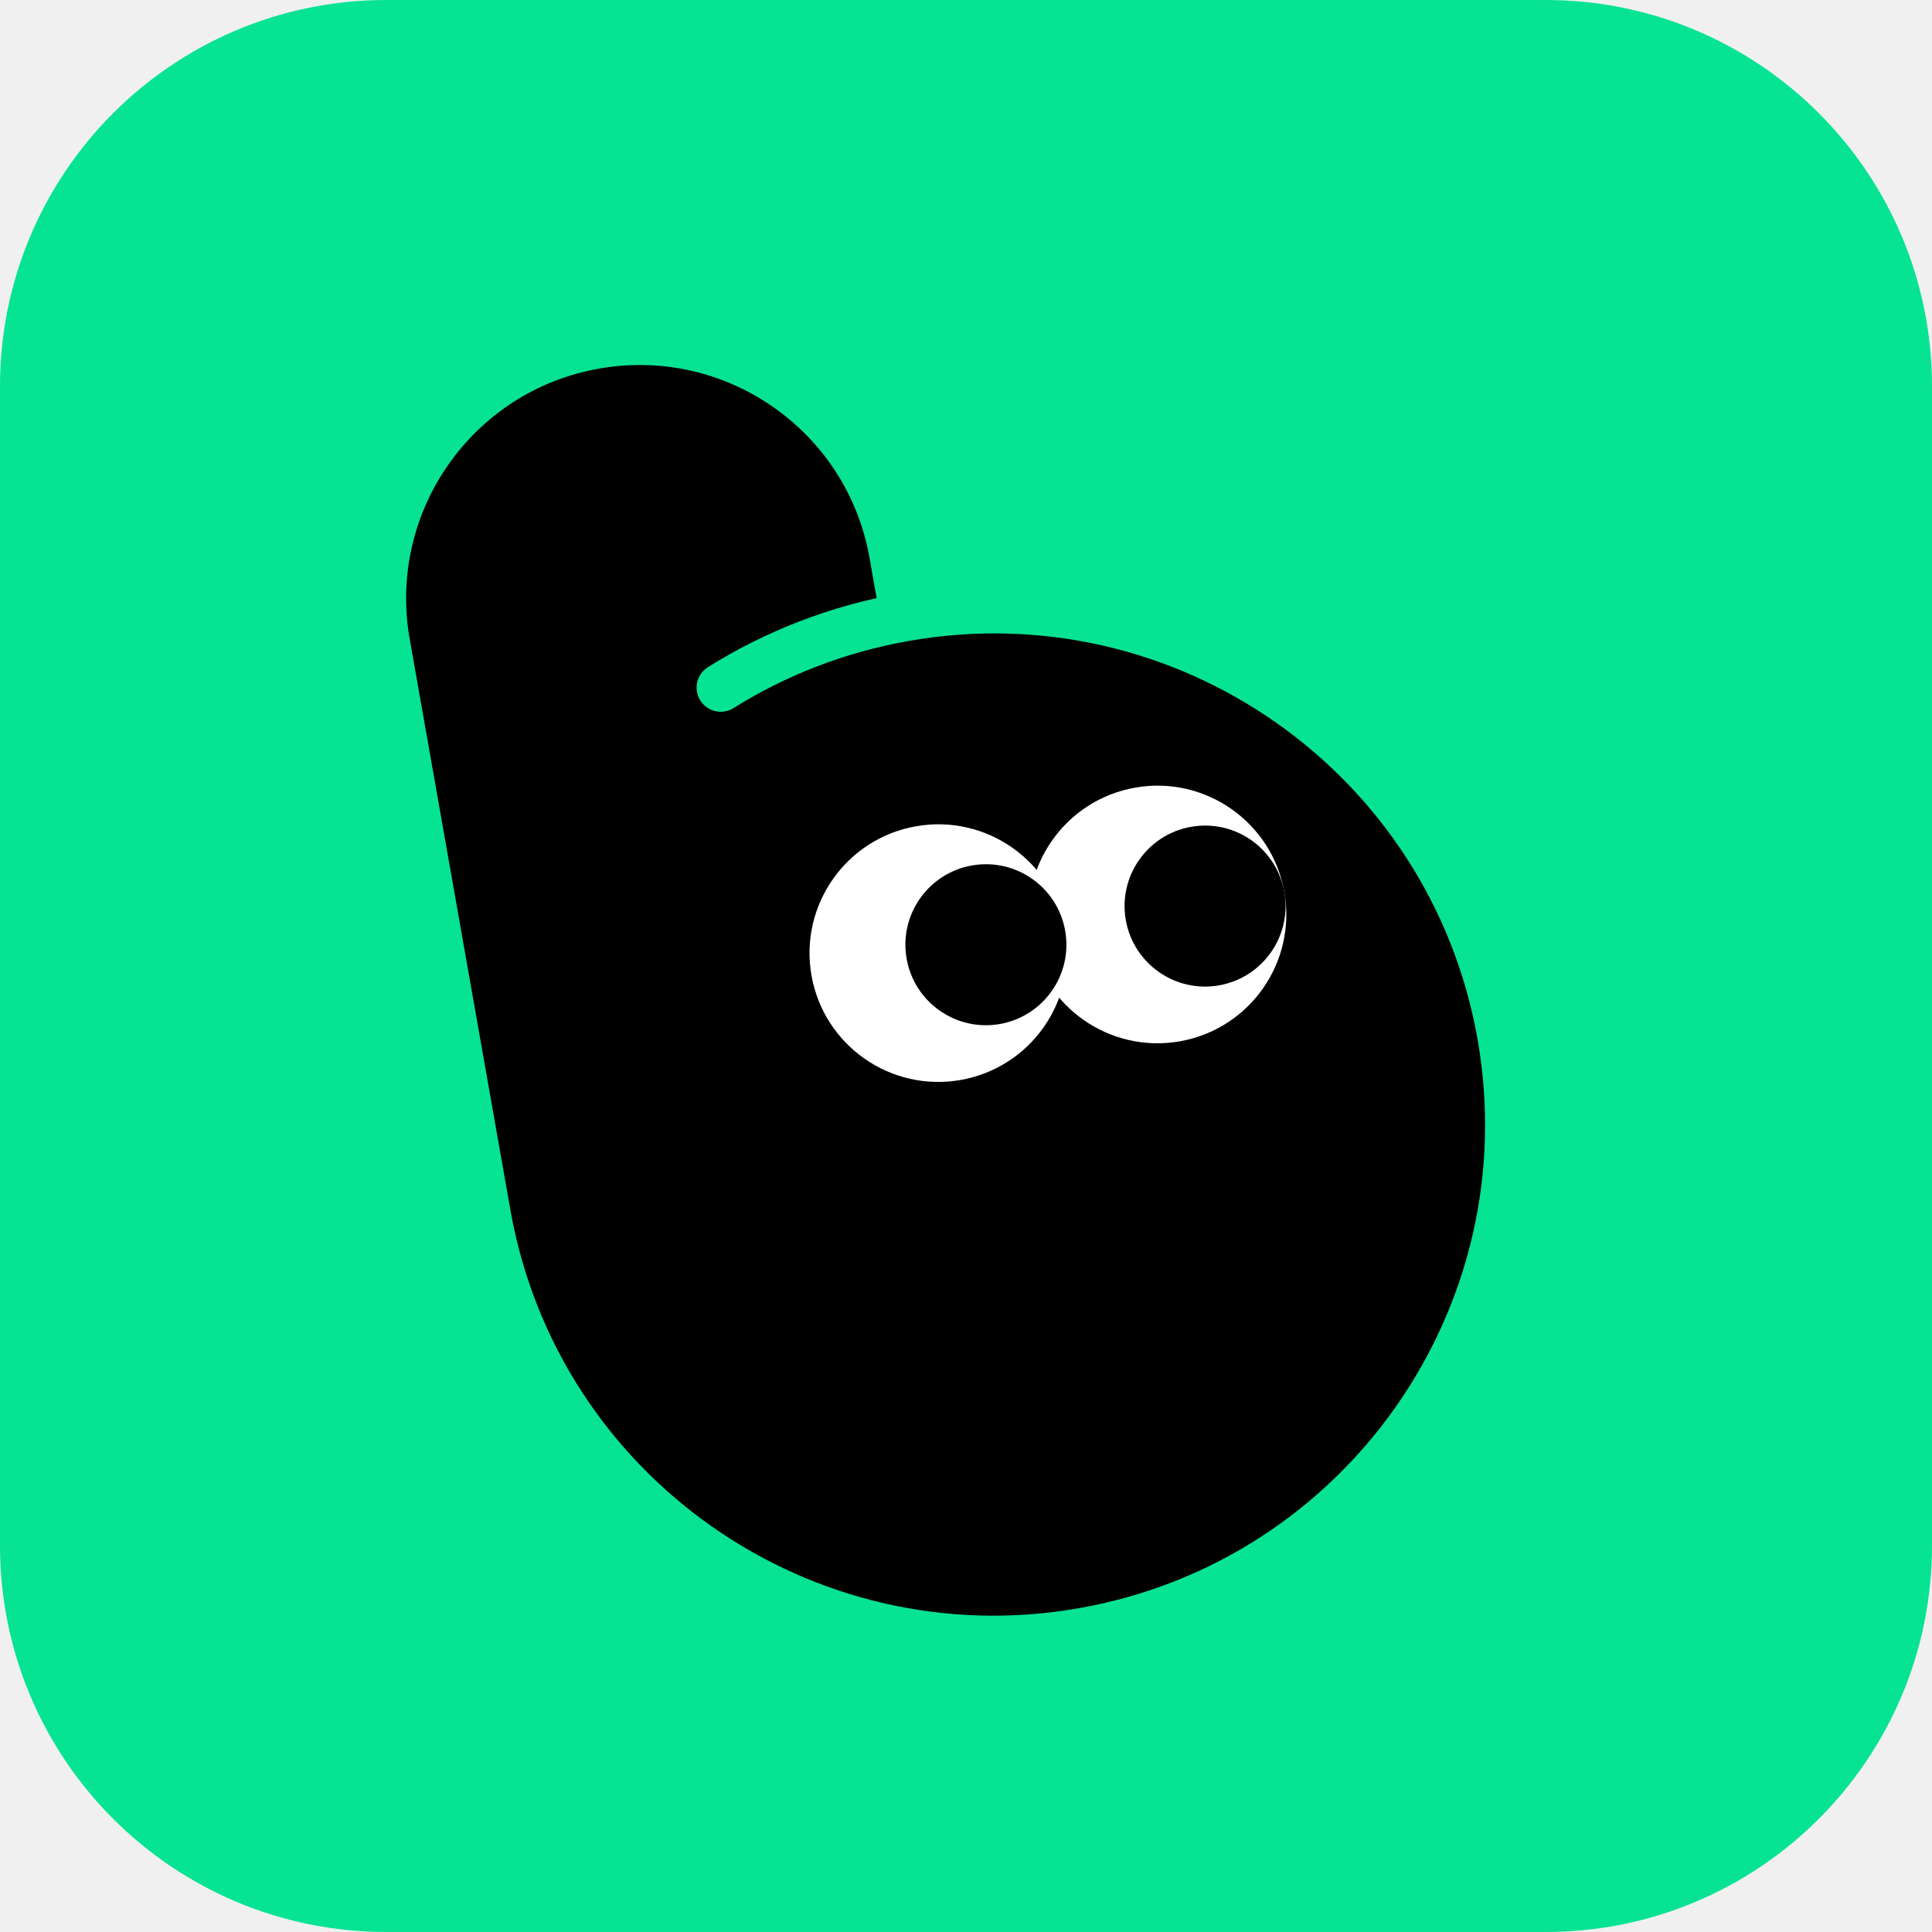
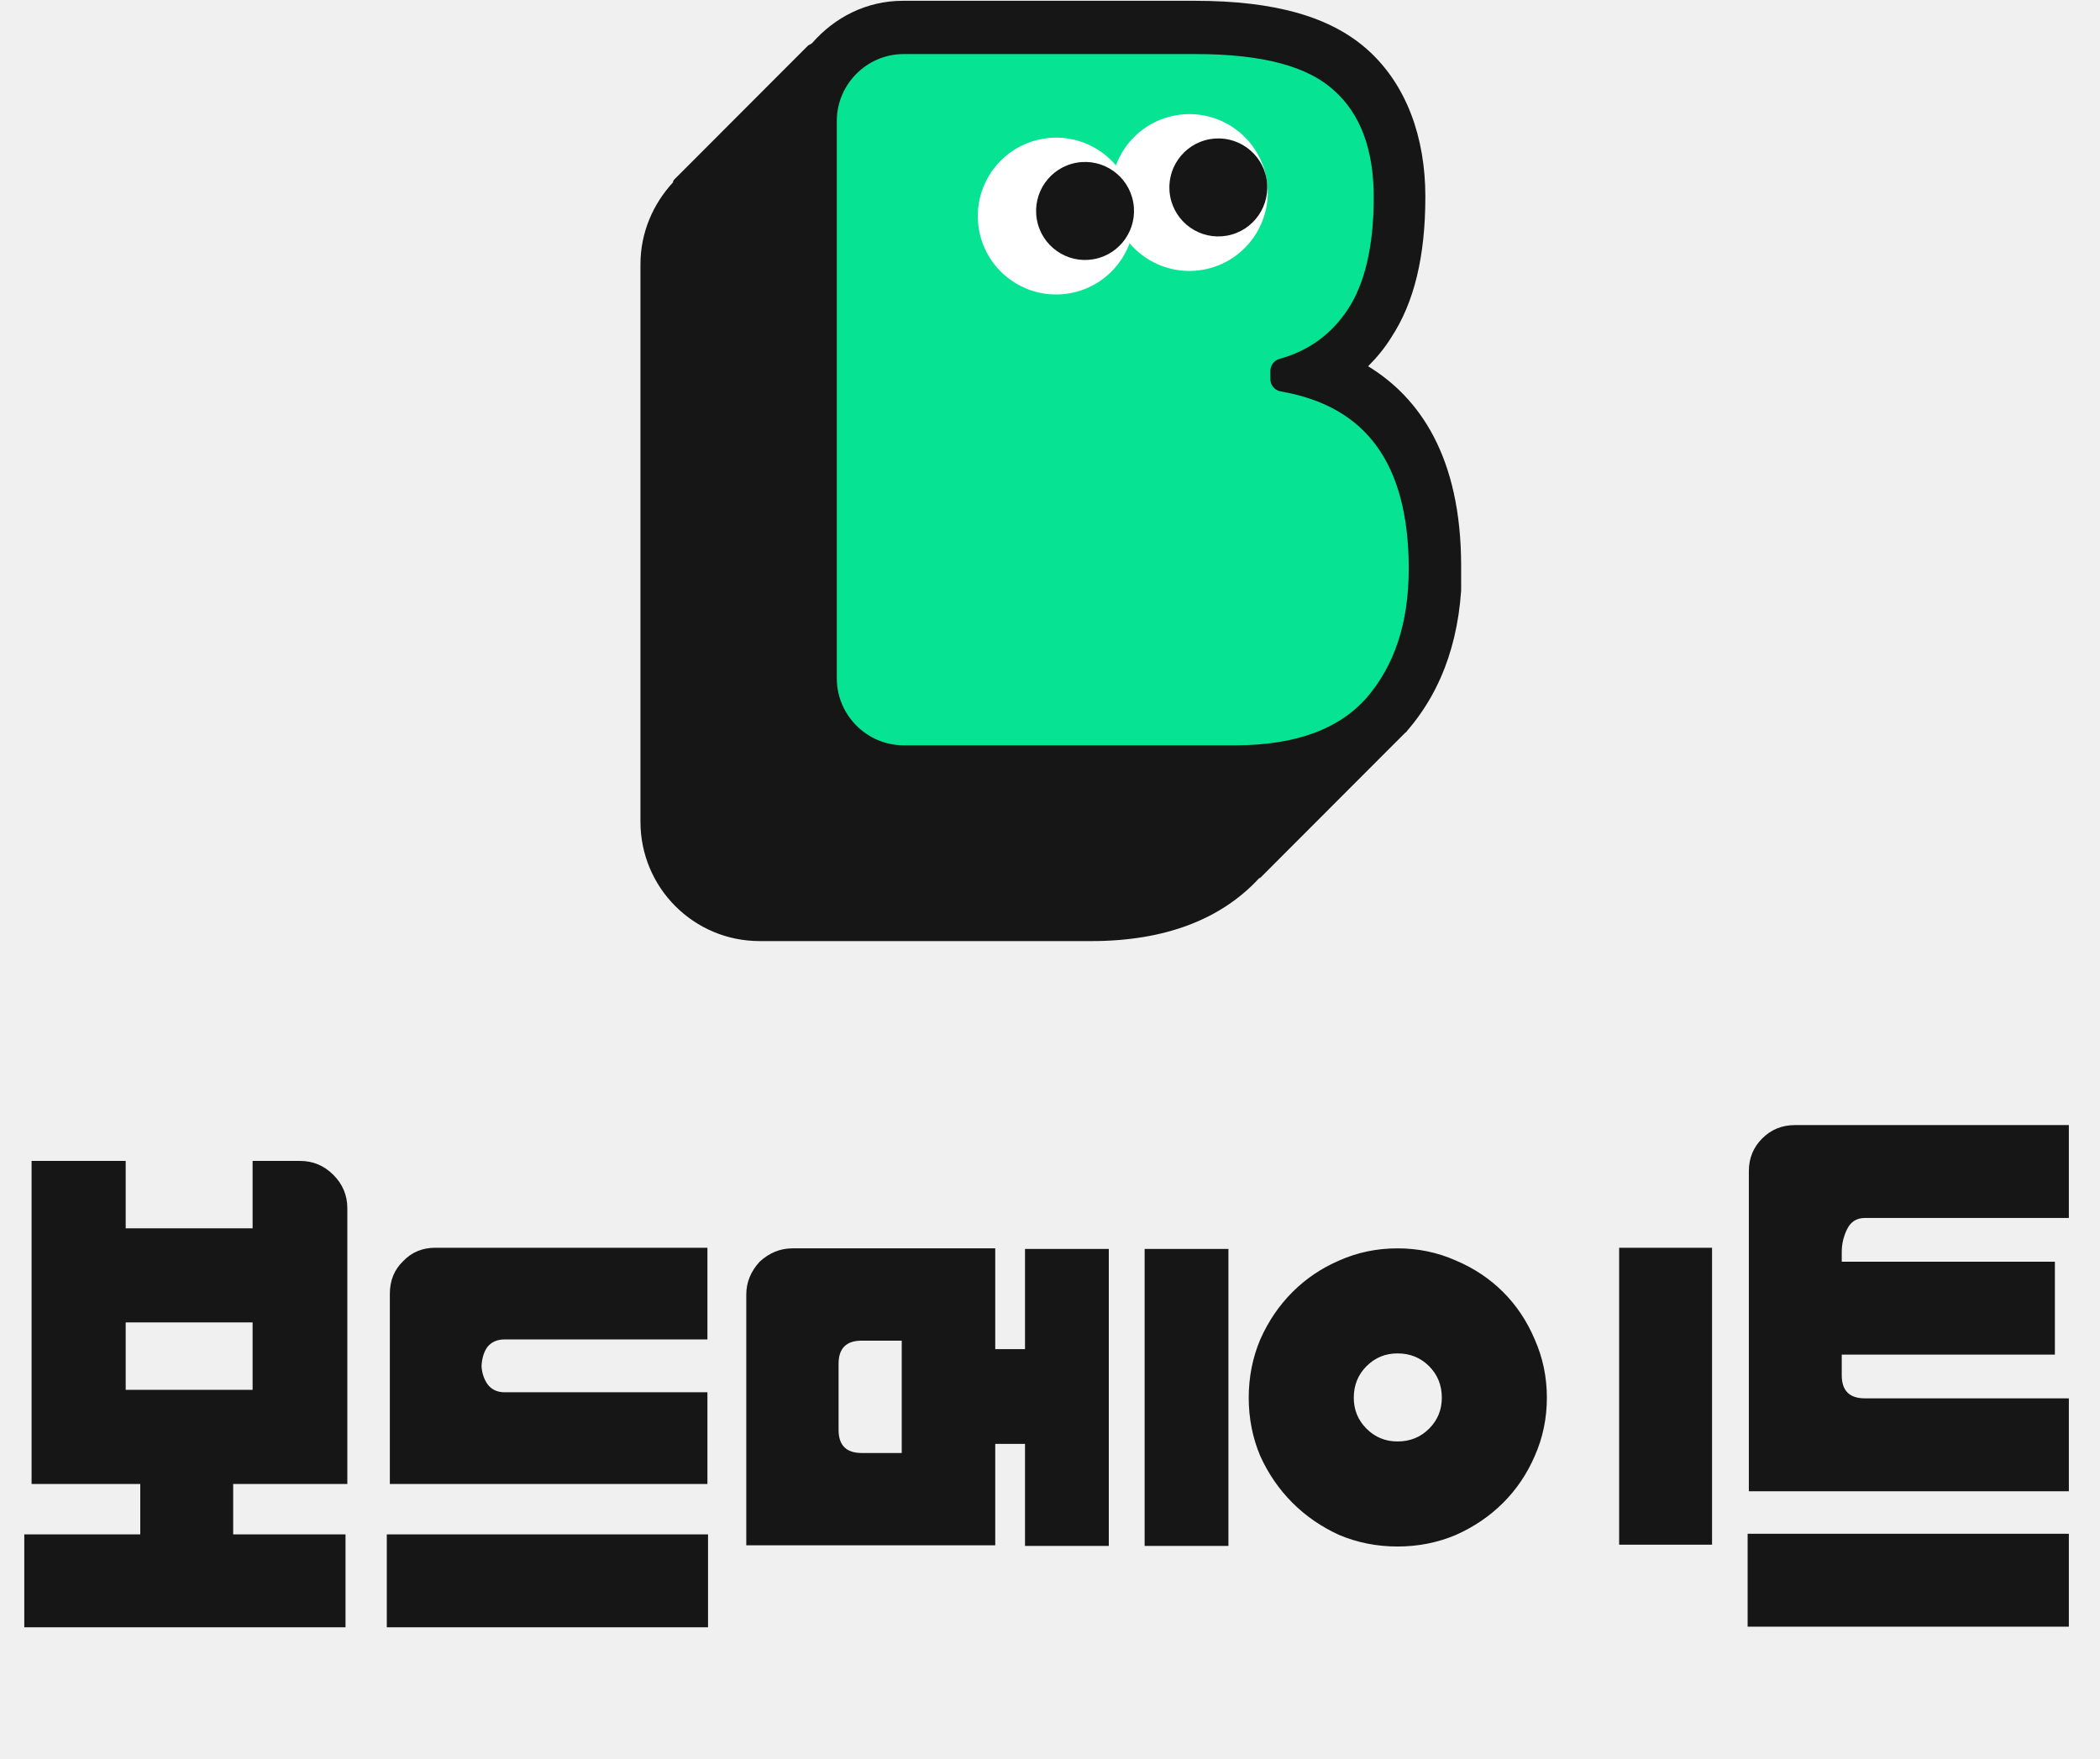
- <svg xmlns="http://www.w3.org/2000/svg" width="140" height="140" viewBox="0 0 140 140" fill="none">
-   <rect width="140" height="140" rx="28" fill="#06E393" />
-   <path d="M27.966 46.61C26.176 36.458 32.956 26.776 43.108 24.986C53.261 23.196 62.943 29.975 64.733 40.127L72.026 81.489L35.26 87.972L27.966 46.61Z" fill="black" stroke="#06E393" stroke-width="2.333" />
-   <circle cx="72.026" cy="81.489" r="37.333" transform="rotate(-10 72.0259 81.4893)" fill="black" />
-   <path d="M35.26 87.972C38.84 108.278 58.203 121.836 78.509 118.255C98.814 114.675 112.372 95.312 108.792 75.006C105.212 54.701 85.848 41.143 65.543 44.723C60.667 45.583 56.181 47.353 52.227 49.827" stroke="#06E393" stroke-width="3.5" stroke-linecap="round" />
-   <path d="M35.26 87.972L27.966 46.61C26.176 36.458 32.956 26.776 43.108 24.986C53.261 23.196 62.943 29.975 64.733 40.127L65.543 44.723" stroke="#06E393" stroke-width="3.5" />
-   <circle cx="9.333" cy="9.333" r="9.333" transform="matrix(-0.984808 0.173648 0.173648 0.984808 91.4478 55.4543)" fill="white" />
-   <circle cx="5.833" cy="5.833" r="5.833" transform="matrix(-0.984808 0.173648 0.173648 0.984808 92.0556 58.901)" fill="black" />
-   <circle cx="9.333" cy="9.333" r="9.333" transform="matrix(-0.984808 0.173648 0.173648 0.984808 75.5657 58.2547)" fill="white" />
-   <circle cx="5.833" cy="5.833" r="5.833" transform="matrix(-0.984808 0.173648 0.173648 0.984808 76.1735 61.7014)" fill="black" />
+ <svg xmlns="http://www.w3.org/2000/svg" width="166" height="139" viewBox="0 0 166 139" fill="none">
+   <g clip-path="url(#clip0_122_435)">
+     <path d="M115.5 44.747C115.5 36.062 112.168 31.404 108.145 28.95C108.836 28.258 109.465 27.503 109.968 26.684C111.791 23.915 112.671 20.265 112.671 15.545C112.671 10.825 111.162 6.734 108.208 4.028C105.253 1.322 100.79 0.063 94.441 0.063H71.37C68.478 0.063 65.964 1.385 64.204 3.399C64.141 3.461 64.015 3.524 63.889 3.587L53.266 14.223L53.203 14.349C53.203 14.349 53.203 14.349 53.203 14.412C51.631 16.111 50.626 18.377 50.626 20.894V64.949C50.626 70.172 54.837 74.389 60.055 74.389H86.269C92.052 74.389 96.515 72.69 99.533 69.417C99.533 69.417 99.596 69.417 99.658 69.354L111.099 57.9C111.099 57.9 111.162 57.9 111.225 57.774C114.117 54.439 115.563 50.096 115.563 44.81L115.5 44.747Z" fill="#161616" />
+     <path d="M101.419 29.328C103.933 28.635 105.945 27.188 107.391 24.985C108.837 22.782 109.591 19.636 109.591 15.608C109.591 11.58 108.459 8.496 106.133 6.419C103.808 4.28 99.973 3.273 94.504 3.273H71.433C67.976 3.273 65.147 6.105 65.147 9.566V53.62C65.147 57.082 67.976 59.914 71.433 59.914H97.647C102.676 59.914 106.385 58.529 108.774 55.823C111.162 53.054 112.357 49.467 112.357 44.935C112.357 36.251 108.711 31.216 101.419 29.957V29.328Z" fill="#06E393" stroke="#161616" stroke-width="2" stroke-linecap="round" stroke-linejoin="round" />
+     <ellipse cx="6.192" cy="6.197" rx="6.192" ry="6.197" transform="matrix(-0.984732 0.174076 0.173301 0.984869 99.0426 8.03833)" fill="white" />
+     <ellipse cx="3.87" cy="3.873" rx="3.87" ry="3.873" transform="matrix(-0.984732 0.174076 0.173301 0.984869 99.4449 10.3276)" fill="#161616" />
+     <ellipse cx="6.192" cy="6.197" rx="6.192" ry="6.197" transform="matrix(-0.984732 0.174076 0.173301 0.984869 88.5085 9.89844)" fill="white" />
+     <ellipse cx="3.87" cy="3.873" rx="3.87" ry="3.873" transform="matrix(-0.984732 0.174076 0.173301 0.984869 88.9109 12.1877)" fill="#161616" />
+   </g>
+   <path d="M27.312 121.285V128.629H1.92V121.285H11.088V117.301H2.496V91.765H9.936V97.093H19.968V91.765H23.712C24.736 91.765 25.616 92.133 26.352 92.869C27.088 93.605 27.456 94.485 27.456 95.509V117.301H18.432V121.285H27.312ZM19.968 109.861V104.533H9.936V109.861H19.968ZM55.968 121.285V128.629H30.576V121.285H55.968ZM30.816 117.301V102.277C30.816 101.221 31.168 100.357 31.872 99.685C32.544 98.981 33.392 98.629 34.416 98.629H55.92V105.877H39.888C39.312 105.877 38.864 106.069 38.544 106.453C38.256 106.837 38.096 107.349 38.064 107.989C38.096 108.533 38.256 109.013 38.544 109.429C38.864 109.845 39.312 110.053 39.888 110.053H55.92V117.301H30.816ZM60.048 99.733C60.816 99.029 61.68 98.677 62.64 98.677H78.672V106.645H81.024V98.725H87.648V122.197H81.024V114.133H78.672V122.149H58.992V102.325C58.992 101.365 59.344 100.501 60.048 99.733ZM90.48 98.725H97.104V122.197H90.48V98.725ZM66.288 113.029C66.288 114.245 66.896 114.853 68.112 114.853H71.28V105.973H68.112C66.896 105.973 66.288 106.581 66.288 107.797V113.029ZM135.333 122.101H127.989V98.629H135.333V122.101ZM110.469 122.245C108.837 122.245 107.301 121.941 105.861 121.333C104.453 120.693 103.221 119.845 102.165 118.789C101.109 117.733 100.261 116.501 99.621 115.093C99.013 113.653 98.709 112.117 98.709 110.485C98.709 108.853 99.013 107.317 99.621 105.877C100.261 104.437 101.109 103.189 102.165 102.133C103.221 101.077 104.453 100.245 105.861 99.637C107.301 98.997 108.837 98.677 110.469 98.677C112.101 98.677 113.637 98.997 115.077 99.637C116.517 100.245 117.765 101.077 118.821 102.133C119.877 103.189 120.709 104.437 121.317 105.877C121.957 107.317 122.277 108.853 122.277 110.485C122.277 112.117 121.957 113.653 121.317 115.093C120.709 116.501 119.877 117.733 118.821 118.789C117.765 119.845 116.517 120.693 115.077 121.333C113.637 121.941 112.101 122.245 110.469 122.245ZM110.469 106.981C109.509 106.981 108.693 107.317 108.021 107.989C107.349 108.661 107.013 109.493 107.013 110.485C107.013 111.445 107.349 112.261 108.021 112.933C108.693 113.605 109.509 113.941 110.469 113.941C111.461 113.941 112.293 113.605 112.965 112.933C113.637 112.261 113.973 111.445 113.973 110.485C113.973 109.493 113.637 108.661 112.965 107.989C112.293 107.317 111.461 106.981 110.469 106.981ZM139.298 89.989C140.002 89.285 140.866 88.933 141.89 88.933H163.538V96.277H147.41C146.77 96.277 146.306 96.565 146.018 97.141C145.73 97.717 145.586 98.325 145.586 98.965V99.733H162.434V107.077H145.586V108.709C145.586 109.925 146.194 110.533 147.41 110.533H163.538V117.877H138.242V92.581C138.242 91.557 138.594 90.693 139.298 89.989ZM138.146 128.581V121.237H163.538V128.581H138.146Z" fill="#161616" />
+   <defs>
+     <clipPath id="clip0_122_435">
+       <rect width="65" height="74.389" fill="white" transform="translate(50.5)" />
+     </clipPath>
+   </defs>
</svg>
